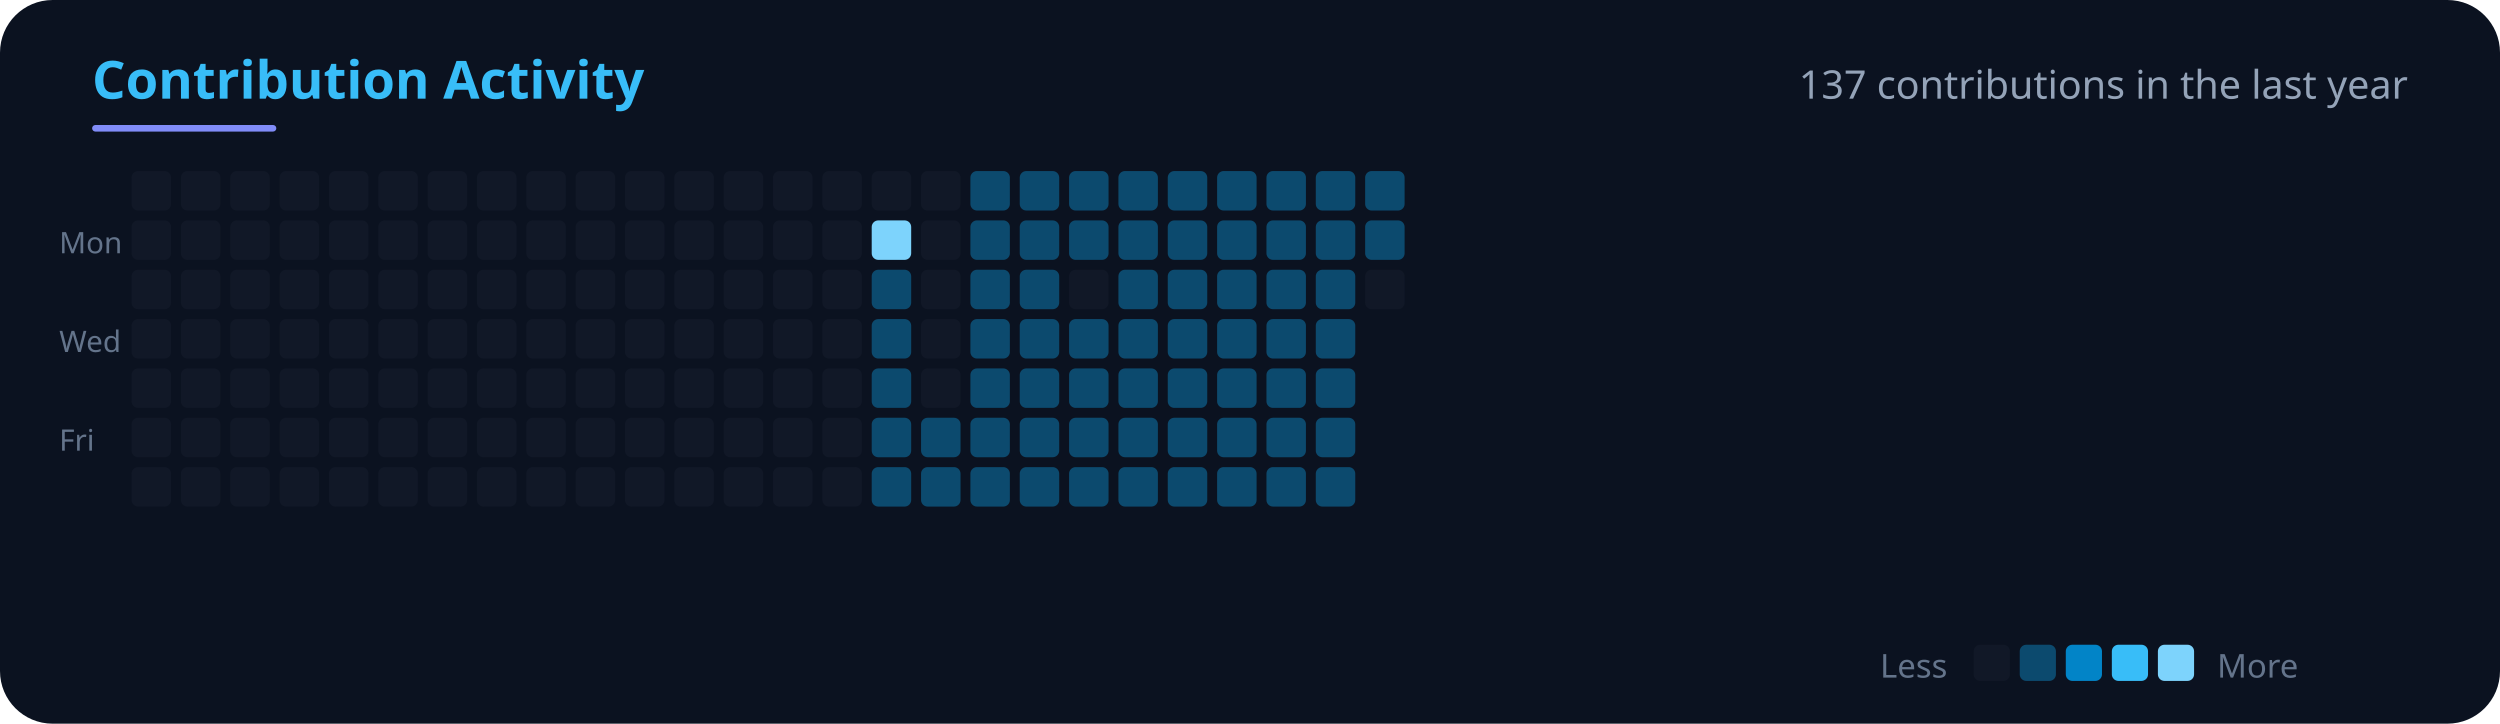
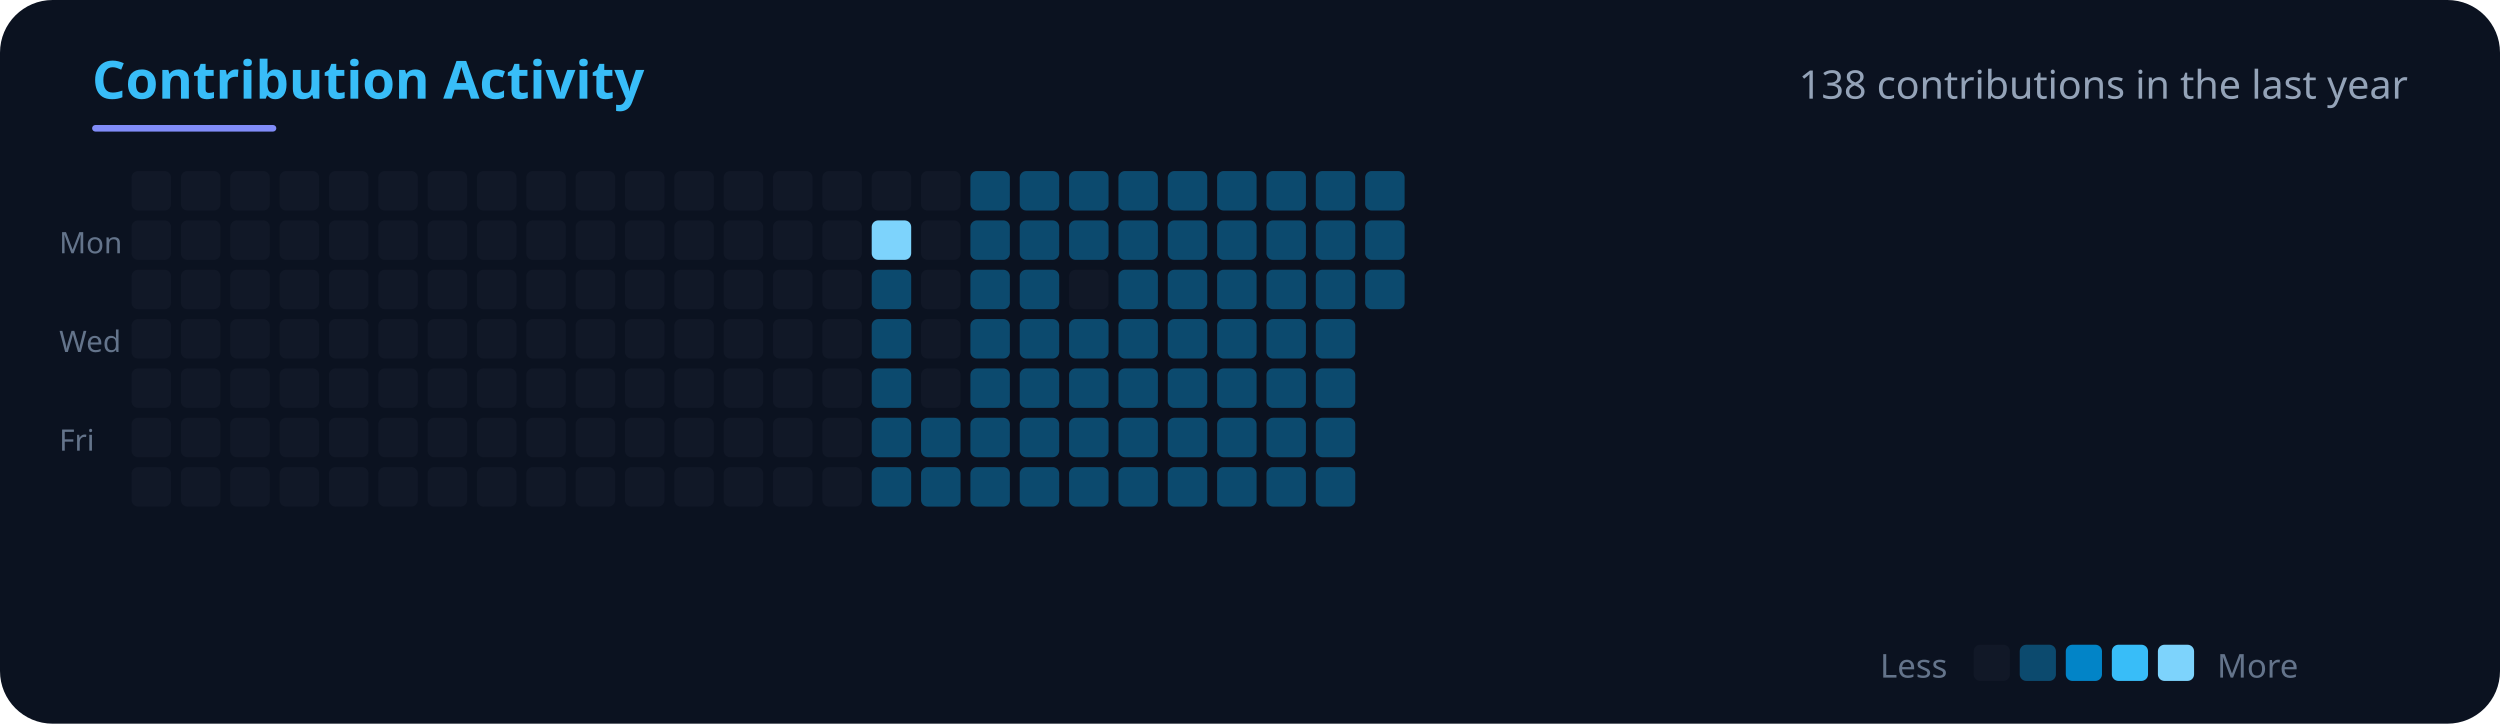
<svg xmlns="http://www.w3.org/2000/svg" width="760" height="220" viewBox="0 0 760 220" role="img">
  <rect width="100%" height="100%" rx="16" fill="#0B1220" />
  <text x="28" y="30" fill="#38BDF8" font-family="Segoe UI, Ubuntu, sans-serif" font-size="16" font-weight="700">Contribution Activity</text>
-   <text x="732" y="30" text-anchor="end" fill="#94A3B8" font-family="Segoe UI, Ubuntu, sans-serif" font-size="12">137 contributions in the last year</text>
+   <text x="732" y="30" text-anchor="end" fill="#94A3B8" font-family="Segoe UI, Ubuntu, sans-serif" font-size="12">138 contributions in the last year</text>
  <rect x="28" y="38" width="56" height="2" rx="1" fill="#818CF8" />
  <text x="18" y="77" fill="#64748B" font-family="Segoe UI, Ubuntu, sans-serif" font-size="9">Mon</text>
  <text x="18" y="107" fill="#64748B" font-family="Segoe UI, Ubuntu, sans-serif" font-size="9">Wed</text>
  <text x="18" y="137" fill="#64748B" font-family="Segoe UI, Ubuntu, sans-serif" font-size="9">Fri</text>
  <rect x="40" y="52" width="12" height="12" rx="2" fill="#111827" />
  <rect x="40" y="67" width="12" height="12" rx="2" fill="#111827" />
  <rect x="40" y="82" width="12" height="12" rx="2" fill="#111827" />
  <rect x="40" y="97" width="12" height="12" rx="2" fill="#111827" />
  <rect x="40" y="112" width="12" height="12" rx="2" fill="#111827" />
  <rect x="40" y="127" width="12" height="12" rx="2" fill="#111827" />
  <rect x="40" y="142" width="12" height="12" rx="2" fill="#111827" />
  <rect x="55" y="52" width="12" height="12" rx="2" fill="#111827" />
  <rect x="55" y="67" width="12" height="12" rx="2" fill="#111827" />
  <rect x="55" y="82" width="12" height="12" rx="2" fill="#111827" />
  <rect x="55" y="97" width="12" height="12" rx="2" fill="#111827" />
  <rect x="55" y="112" width="12" height="12" rx="2" fill="#111827" />
  <rect x="55" y="127" width="12" height="12" rx="2" fill="#111827" />
  <rect x="55" y="142" width="12" height="12" rx="2" fill="#111827" />
  <rect x="70" y="52" width="12" height="12" rx="2" fill="#111827" />
  <rect x="70" y="67" width="12" height="12" rx="2" fill="#111827" />
  <rect x="70" y="82" width="12" height="12" rx="2" fill="#111827" />
  <rect x="70" y="97" width="12" height="12" rx="2" fill="#111827" />
  <rect x="70" y="112" width="12" height="12" rx="2" fill="#111827" />
  <rect x="70" y="127" width="12" height="12" rx="2" fill="#111827" />
  <rect x="70" y="142" width="12" height="12" rx="2" fill="#111827" />
  <rect x="85" y="52" width="12" height="12" rx="2" fill="#111827" />
  <rect x="85" y="67" width="12" height="12" rx="2" fill="#111827" />
  <rect x="85" y="82" width="12" height="12" rx="2" fill="#111827" />
  <rect x="85" y="97" width="12" height="12" rx="2" fill="#111827" />
  <rect x="85" y="112" width="12" height="12" rx="2" fill="#111827" />
  <rect x="85" y="127" width="12" height="12" rx="2" fill="#111827" />
  <rect x="85" y="142" width="12" height="12" rx="2" fill="#111827" />
  <rect x="100" y="52" width="12" height="12" rx="2" fill="#111827" />
  <rect x="100" y="67" width="12" height="12" rx="2" fill="#111827" />
  <rect x="100" y="82" width="12" height="12" rx="2" fill="#111827" />
  <rect x="100" y="97" width="12" height="12" rx="2" fill="#111827" />
  <rect x="100" y="112" width="12" height="12" rx="2" fill="#111827" />
  <rect x="100" y="127" width="12" height="12" rx="2" fill="#111827" />
  <rect x="100" y="142" width="12" height="12" rx="2" fill="#111827" />
  <rect x="115" y="52" width="12" height="12" rx="2" fill="#111827" />
  <rect x="115" y="67" width="12" height="12" rx="2" fill="#111827" />
  <rect x="115" y="82" width="12" height="12" rx="2" fill="#111827" />
  <rect x="115" y="97" width="12" height="12" rx="2" fill="#111827" />
  <rect x="115" y="112" width="12" height="12" rx="2" fill="#111827" />
  <rect x="115" y="127" width="12" height="12" rx="2" fill="#111827" />
  <rect x="115" y="142" width="12" height="12" rx="2" fill="#111827" />
  <rect x="130" y="52" width="12" height="12" rx="2" fill="#111827" />
  <rect x="130" y="67" width="12" height="12" rx="2" fill="#111827" />
  <rect x="130" y="82" width="12" height="12" rx="2" fill="#111827" />
  <rect x="130" y="97" width="12" height="12" rx="2" fill="#111827" />
  <rect x="130" y="112" width="12" height="12" rx="2" fill="#111827" />
  <rect x="130" y="127" width="12" height="12" rx="2" fill="#111827" />
  <rect x="130" y="142" width="12" height="12" rx="2" fill="#111827" />
  <rect x="145" y="52" width="12" height="12" rx="2" fill="#111827" />
  <rect x="145" y="67" width="12" height="12" rx="2" fill="#111827" />
  <rect x="145" y="82" width="12" height="12" rx="2" fill="#111827" />
  <rect x="145" y="97" width="12" height="12" rx="2" fill="#111827" />
  <rect x="145" y="112" width="12" height="12" rx="2" fill="#111827" />
  <rect x="145" y="127" width="12" height="12" rx="2" fill="#111827" />
  <rect x="145" y="142" width="12" height="12" rx="2" fill="#111827" />
  <rect x="160" y="52" width="12" height="12" rx="2" fill="#111827" />
  <rect x="160" y="67" width="12" height="12" rx="2" fill="#111827" />
  <rect x="160" y="82" width="12" height="12" rx="2" fill="#111827" />
  <rect x="160" y="97" width="12" height="12" rx="2" fill="#111827" />
  <rect x="160" y="112" width="12" height="12" rx="2" fill="#111827" />
  <rect x="160" y="127" width="12" height="12" rx="2" fill="#111827" />
  <rect x="160" y="142" width="12" height="12" rx="2" fill="#111827" />
  <rect x="175" y="52" width="12" height="12" rx="2" fill="#111827" />
  <rect x="175" y="67" width="12" height="12" rx="2" fill="#111827" />
  <rect x="175" y="82" width="12" height="12" rx="2" fill="#111827" />
  <rect x="175" y="97" width="12" height="12" rx="2" fill="#111827" />
  <rect x="175" y="112" width="12" height="12" rx="2" fill="#111827" />
  <rect x="175" y="127" width="12" height="12" rx="2" fill="#111827" />
  <rect x="175" y="142" width="12" height="12" rx="2" fill="#111827" />
  <rect x="190" y="52" width="12" height="12" rx="2" fill="#111827" />
  <rect x="190" y="67" width="12" height="12" rx="2" fill="#111827" />
  <rect x="190" y="82" width="12" height="12" rx="2" fill="#111827" />
  <rect x="190" y="97" width="12" height="12" rx="2" fill="#111827" />
  <rect x="190" y="112" width="12" height="12" rx="2" fill="#111827" />
  <rect x="190" y="127" width="12" height="12" rx="2" fill="#111827" />
  <rect x="190" y="142" width="12" height="12" rx="2" fill="#111827" />
  <rect x="205" y="52" width="12" height="12" rx="2" fill="#111827" />
  <rect x="205" y="67" width="12" height="12" rx="2" fill="#111827" />
  <rect x="205" y="82" width="12" height="12" rx="2" fill="#111827" />
  <rect x="205" y="97" width="12" height="12" rx="2" fill="#111827" />
  <rect x="205" y="112" width="12" height="12" rx="2" fill="#111827" />
  <rect x="205" y="127" width="12" height="12" rx="2" fill="#111827" />
  <rect x="205" y="142" width="12" height="12" rx="2" fill="#111827" />
  <rect x="220" y="52" width="12" height="12" rx="2" fill="#111827" />
  <rect x="220" y="67" width="12" height="12" rx="2" fill="#111827" />
  <rect x="220" y="82" width="12" height="12" rx="2" fill="#111827" />
  <rect x="220" y="97" width="12" height="12" rx="2" fill="#111827" />
  <rect x="220" y="112" width="12" height="12" rx="2" fill="#111827" />
  <rect x="220" y="127" width="12" height="12" rx="2" fill="#111827" />
  <rect x="220" y="142" width="12" height="12" rx="2" fill="#111827" />
  <rect x="235" y="52" width="12" height="12" rx="2" fill="#111827" />
  <rect x="235" y="67" width="12" height="12" rx="2" fill="#111827" />
  <rect x="235" y="82" width="12" height="12" rx="2" fill="#111827" />
  <rect x="235" y="97" width="12" height="12" rx="2" fill="#111827" />
  <rect x="235" y="112" width="12" height="12" rx="2" fill="#111827" />
  <rect x="235" y="127" width="12" height="12" rx="2" fill="#111827" />
  <rect x="235" y="142" width="12" height="12" rx="2" fill="#111827" />
  <rect x="250" y="52" width="12" height="12" rx="2" fill="#111827" />
  <rect x="250" y="67" width="12" height="12" rx="2" fill="#111827" />
  <rect x="250" y="82" width="12" height="12" rx="2" fill="#111827" />
  <rect x="250" y="97" width="12" height="12" rx="2" fill="#111827" />
  <rect x="250" y="112" width="12" height="12" rx="2" fill="#111827" />
  <rect x="250" y="127" width="12" height="12" rx="2" fill="#111827" />
  <rect x="250" y="142" width="12" height="12" rx="2" fill="#111827" />
  <rect x="265" y="52" width="12" height="12" rx="2" fill="#111827" />
  <rect x="265" y="67" width="12" height="12" rx="2" fill="#7DD3FC" />
  <rect x="265" y="82" width="12" height="12" rx="2" fill="#0C4A6E" />
  <rect x="265" y="97" width="12" height="12" rx="2" fill="#0C4A6E" />
  <rect x="265" y="112" width="12" height="12" rx="2" fill="#0C4A6E" />
  <rect x="265" y="127" width="12" height="12" rx="2" fill="#0C4A6E" />
  <rect x="265" y="142" width="12" height="12" rx="2" fill="#0C4A6E" />
  <rect x="280" y="52" width="12" height="12" rx="2" fill="#111827" />
  <rect x="280" y="67" width="12" height="12" rx="2" fill="#111827" />
  <rect x="280" y="82" width="12" height="12" rx="2" fill="#111827" />
  <rect x="280" y="97" width="12" height="12" rx="2" fill="#111827" />
  <rect x="280" y="112" width="12" height="12" rx="2" fill="#111827" />
  <rect x="280" y="127" width="12" height="12" rx="2" fill="#0C4A6E" />
  <rect x="280" y="142" width="12" height="12" rx="2" fill="#0C4A6E" />
  <rect x="295" y="52" width="12" height="12" rx="2" fill="#0C4A6E" />
  <rect x="295" y="67" width="12" height="12" rx="2" fill="#0C4A6E" />
  <rect x="295" y="82" width="12" height="12" rx="2" fill="#0C4A6E" />
  <rect x="295" y="97" width="12" height="12" rx="2" fill="#0C4A6E" />
  <rect x="295" y="112" width="12" height="12" rx="2" fill="#0C4A6E" />
  <rect x="295" y="127" width="12" height="12" rx="2" fill="#0C4A6E" />
  <rect x="295" y="142" width="12" height="12" rx="2" fill="#0C4A6E" />
  <rect x="310" y="52" width="12" height="12" rx="2" fill="#0C4A6E" />
  <rect x="310" y="67" width="12" height="12" rx="2" fill="#0C4A6E" />
  <rect x="310" y="82" width="12" height="12" rx="2" fill="#0C4A6E" />
  <rect x="310" y="97" width="12" height="12" rx="2" fill="#0C4A6E" />
  <rect x="310" y="112" width="12" height="12" rx="2" fill="#0C4A6E" />
  <rect x="310" y="127" width="12" height="12" rx="2" fill="#0C4A6E" />
  <rect x="310" y="142" width="12" height="12" rx="2" fill="#0C4A6E" />
  <rect x="325" y="52" width="12" height="12" rx="2" fill="#0C4A6E" />
  <rect x="325" y="67" width="12" height="12" rx="2" fill="#0C4A6E" />
  <rect x="325" y="82" width="12" height="12" rx="2" fill="#111827" />
  <rect x="325" y="97" width="12" height="12" rx="2" fill="#0C4A6E" />
  <rect x="325" y="112" width="12" height="12" rx="2" fill="#0C4A6E" />
  <rect x="325" y="127" width="12" height="12" rx="2" fill="#0C4A6E" />
  <rect x="325" y="142" width="12" height="12" rx="2" fill="#0C4A6E" />
  <rect x="340" y="52" width="12" height="12" rx="2" fill="#0C4A6E" />
  <rect x="340" y="67" width="12" height="12" rx="2" fill="#0C4A6E" />
  <rect x="340" y="82" width="12" height="12" rx="2" fill="#0C4A6E" />
  <rect x="340" y="97" width="12" height="12" rx="2" fill="#0C4A6E" />
  <rect x="340" y="112" width="12" height="12" rx="2" fill="#0C4A6E" />
  <rect x="340" y="127" width="12" height="12" rx="2" fill="#0C4A6E" />
  <rect x="340" y="142" width="12" height="12" rx="2" fill="#0C4A6E" />
  <rect x="355" y="52" width="12" height="12" rx="2" fill="#0C4A6E" />
  <rect x="355" y="67" width="12" height="12" rx="2" fill="#0C4A6E" />
  <rect x="355" y="82" width="12" height="12" rx="2" fill="#0C4A6E" />
  <rect x="355" y="97" width="12" height="12" rx="2" fill="#0C4A6E" />
  <rect x="355" y="112" width="12" height="12" rx="2" fill="#0C4A6E" />
  <rect x="355" y="127" width="12" height="12" rx="2" fill="#0C4A6E" />
  <rect x="355" y="142" width="12" height="12" rx="2" fill="#0C4A6E" />
  <rect x="370" y="52" width="12" height="12" rx="2" fill="#0C4A6E" />
  <rect x="370" y="67" width="12" height="12" rx="2" fill="#0C4A6E" />
  <rect x="370" y="82" width="12" height="12" rx="2" fill="#0C4A6E" />
  <rect x="370" y="97" width="12" height="12" rx="2" fill="#0C4A6E" />
  <rect x="370" y="112" width="12" height="12" rx="2" fill="#0C4A6E" />
  <rect x="370" y="127" width="12" height="12" rx="2" fill="#0C4A6E" />
  <rect x="370" y="142" width="12" height="12" rx="2" fill="#0C4A6E" />
  <rect x="385" y="52" width="12" height="12" rx="2" fill="#0C4A6E" />
  <rect x="385" y="67" width="12" height="12" rx="2" fill="#0C4A6E" />
  <rect x="385" y="82" width="12" height="12" rx="2" fill="#0C4A6E" />
  <rect x="385" y="97" width="12" height="12" rx="2" fill="#0C4A6E" />
  <rect x="385" y="112" width="12" height="12" rx="2" fill="#0C4A6E" />
  <rect x="385" y="127" width="12" height="12" rx="2" fill="#0C4A6E" />
  <rect x="385" y="142" width="12" height="12" rx="2" fill="#0C4A6E" />
  <rect x="400" y="52" width="12" height="12" rx="2" fill="#0C4A6E" />
  <rect x="400" y="67" width="12" height="12" rx="2" fill="#0C4A6E" />
  <rect x="400" y="82" width="12" height="12" rx="2" fill="#0C4A6E" />
  <rect x="400" y="97" width="12" height="12" rx="2" fill="#0C4A6E" />
  <rect x="400" y="112" width="12" height="12" rx="2" fill="#0C4A6E" />
  <rect x="400" y="127" width="12" height="12" rx="2" fill="#0C4A6E" />
  <rect x="400" y="142" width="12" height="12" rx="2" fill="#0C4A6E" />
  <rect x="415" y="52" width="12" height="12" rx="2" fill="#0C4A6E" />
  <rect x="415" y="67" width="12" height="12" rx="2" fill="#0C4A6E" />
-   <rect x="415" y="82" width="12" height="12" rx="2" fill="#111827" />
+   <rect x="415" y="82" width="12" height="12" rx="2" fill="#0C4A6E" />
  <text x="592" y="206" text-anchor="end" fill="#64748B" font-size="10" font-family="Segoe UI, Ubuntu, sans-serif">Less</text>
  <rect x="600" y="196" width="11" height="11" rx="2" fill="#111827" />
  <rect x="614" y="196" width="11" height="11" rx="2" fill="#0C4A6E" />
  <rect x="628" y="196" width="11" height="11" rx="2" fill="#0284C7" />
  <rect x="642" y="196" width="11" height="11" rx="2" fill="#38BDF8" />
  <rect x="656" y="196" width="11" height="11" rx="2" fill="#7DD3FC" />
  <text x="674" y="206" fill="#64748B" font-size="10" font-family="Segoe UI, Ubuntu, sans-serif">More</text>
</svg>
